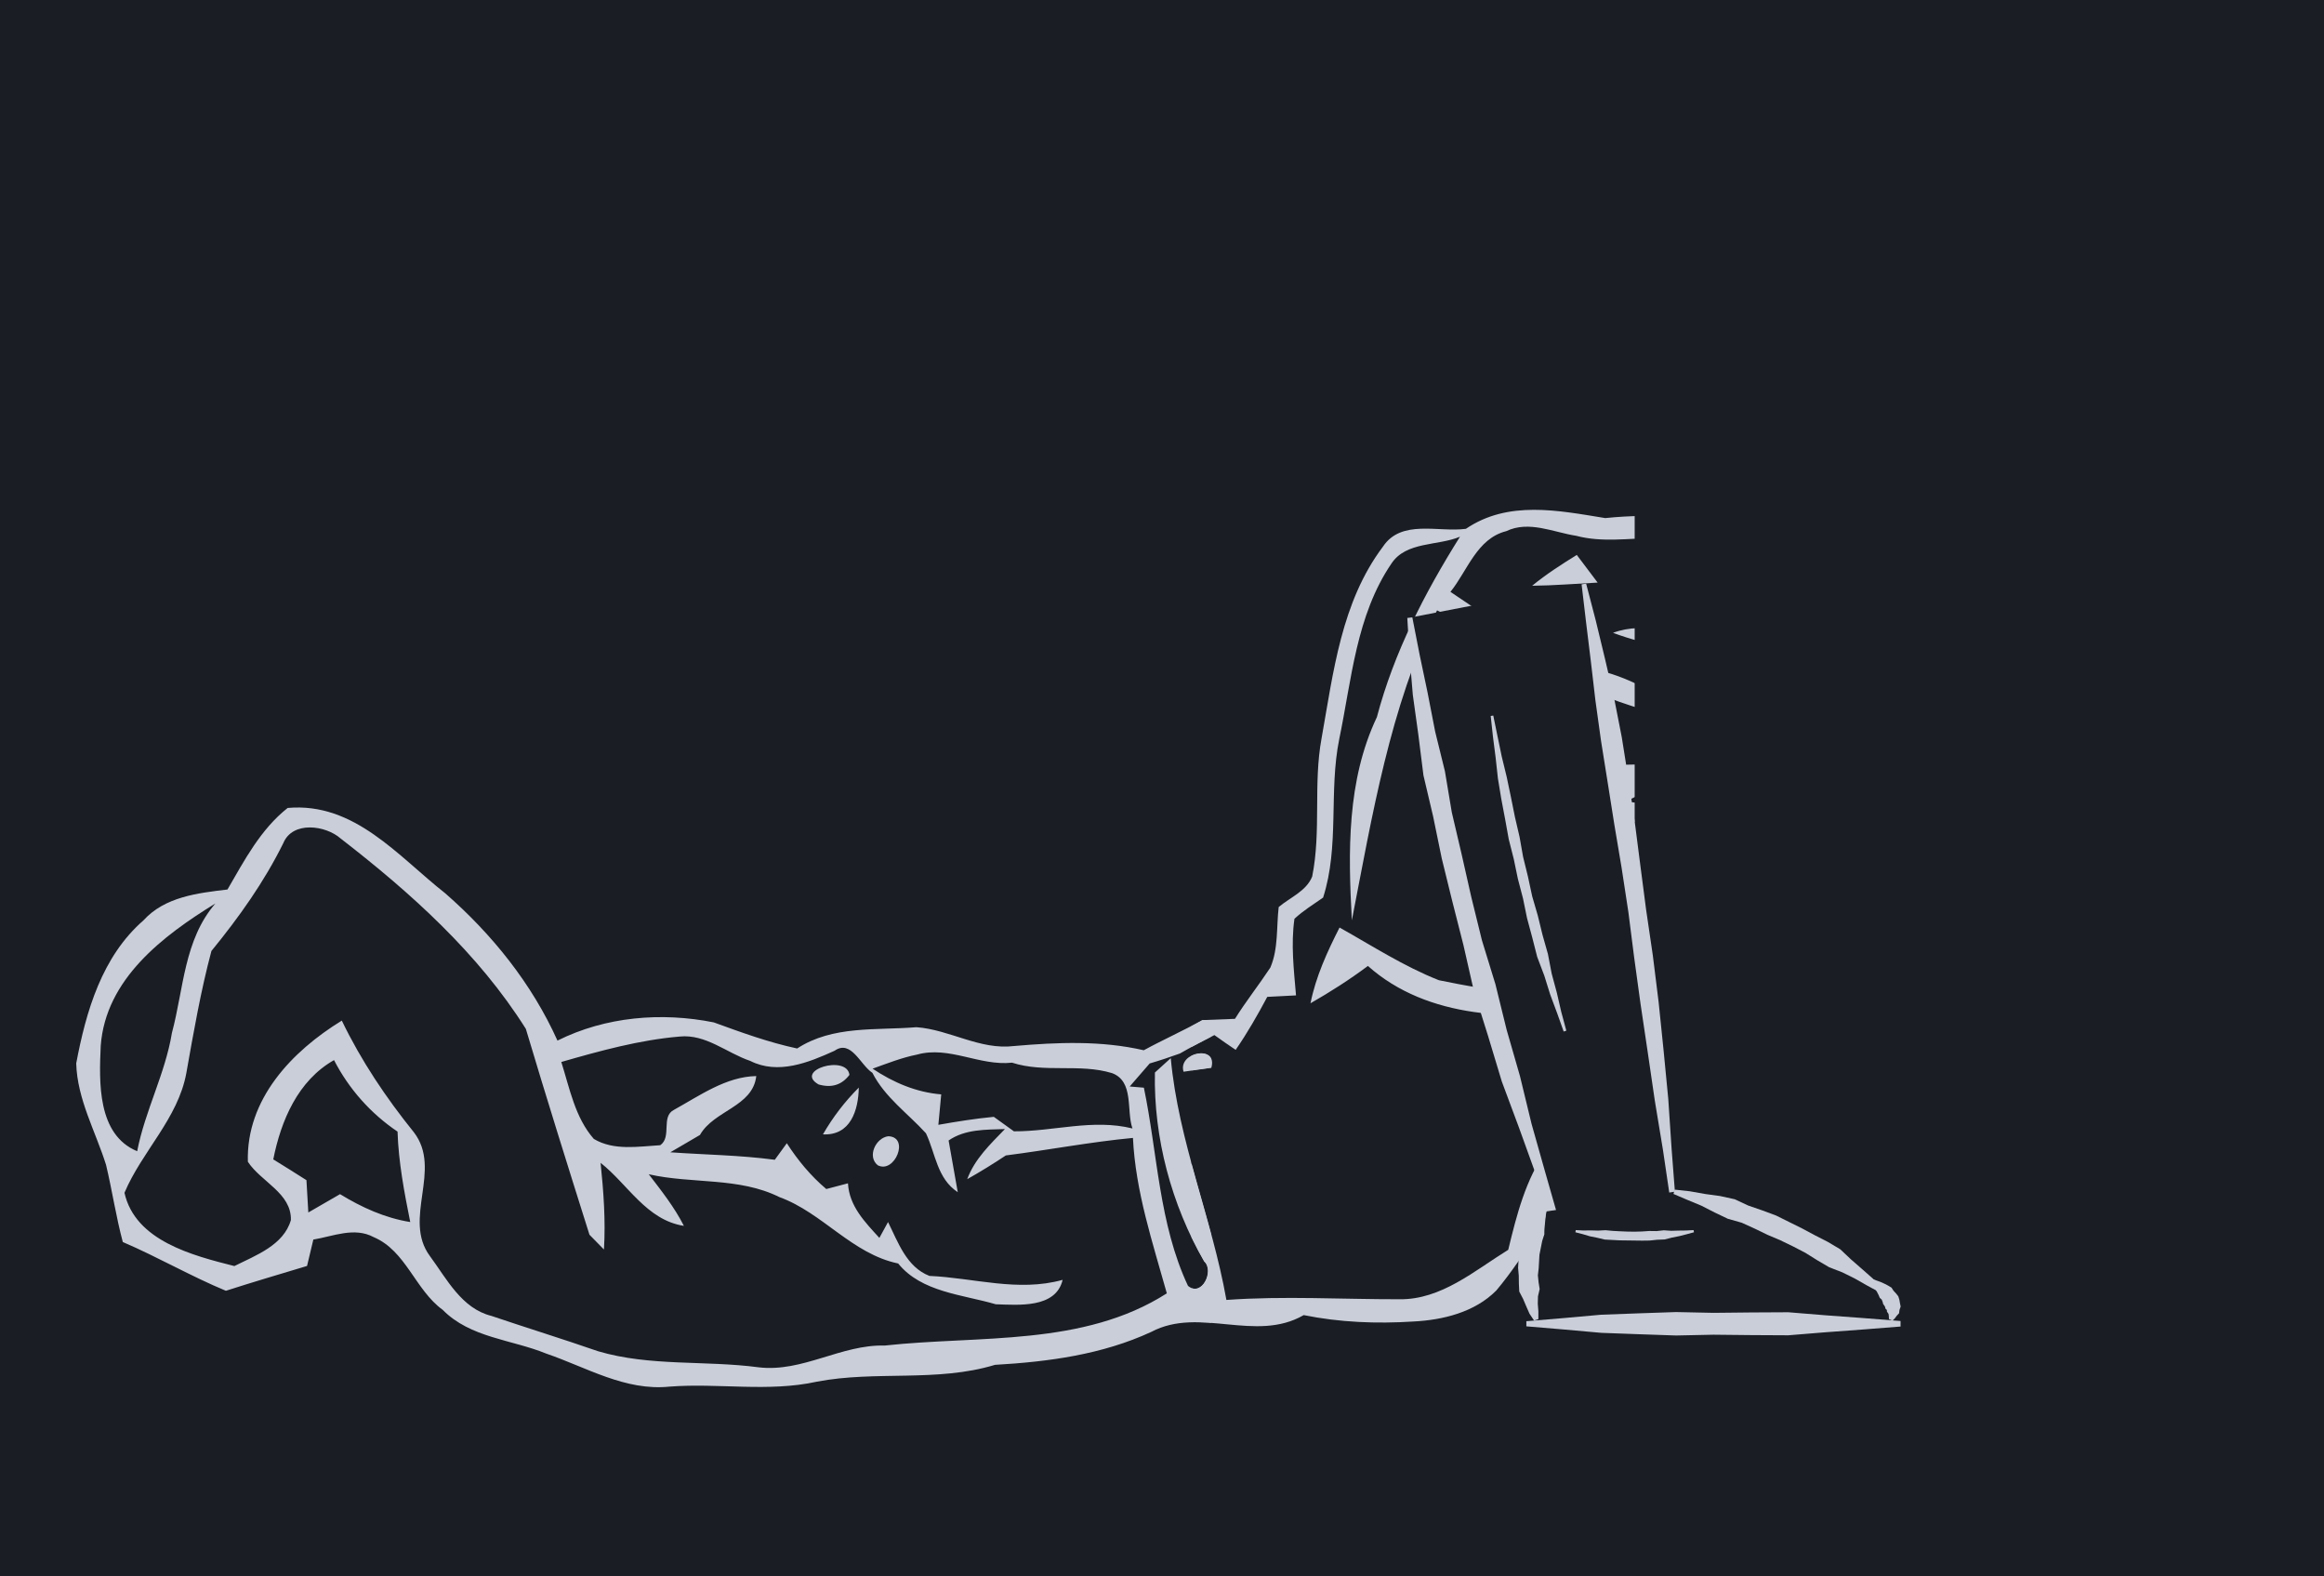
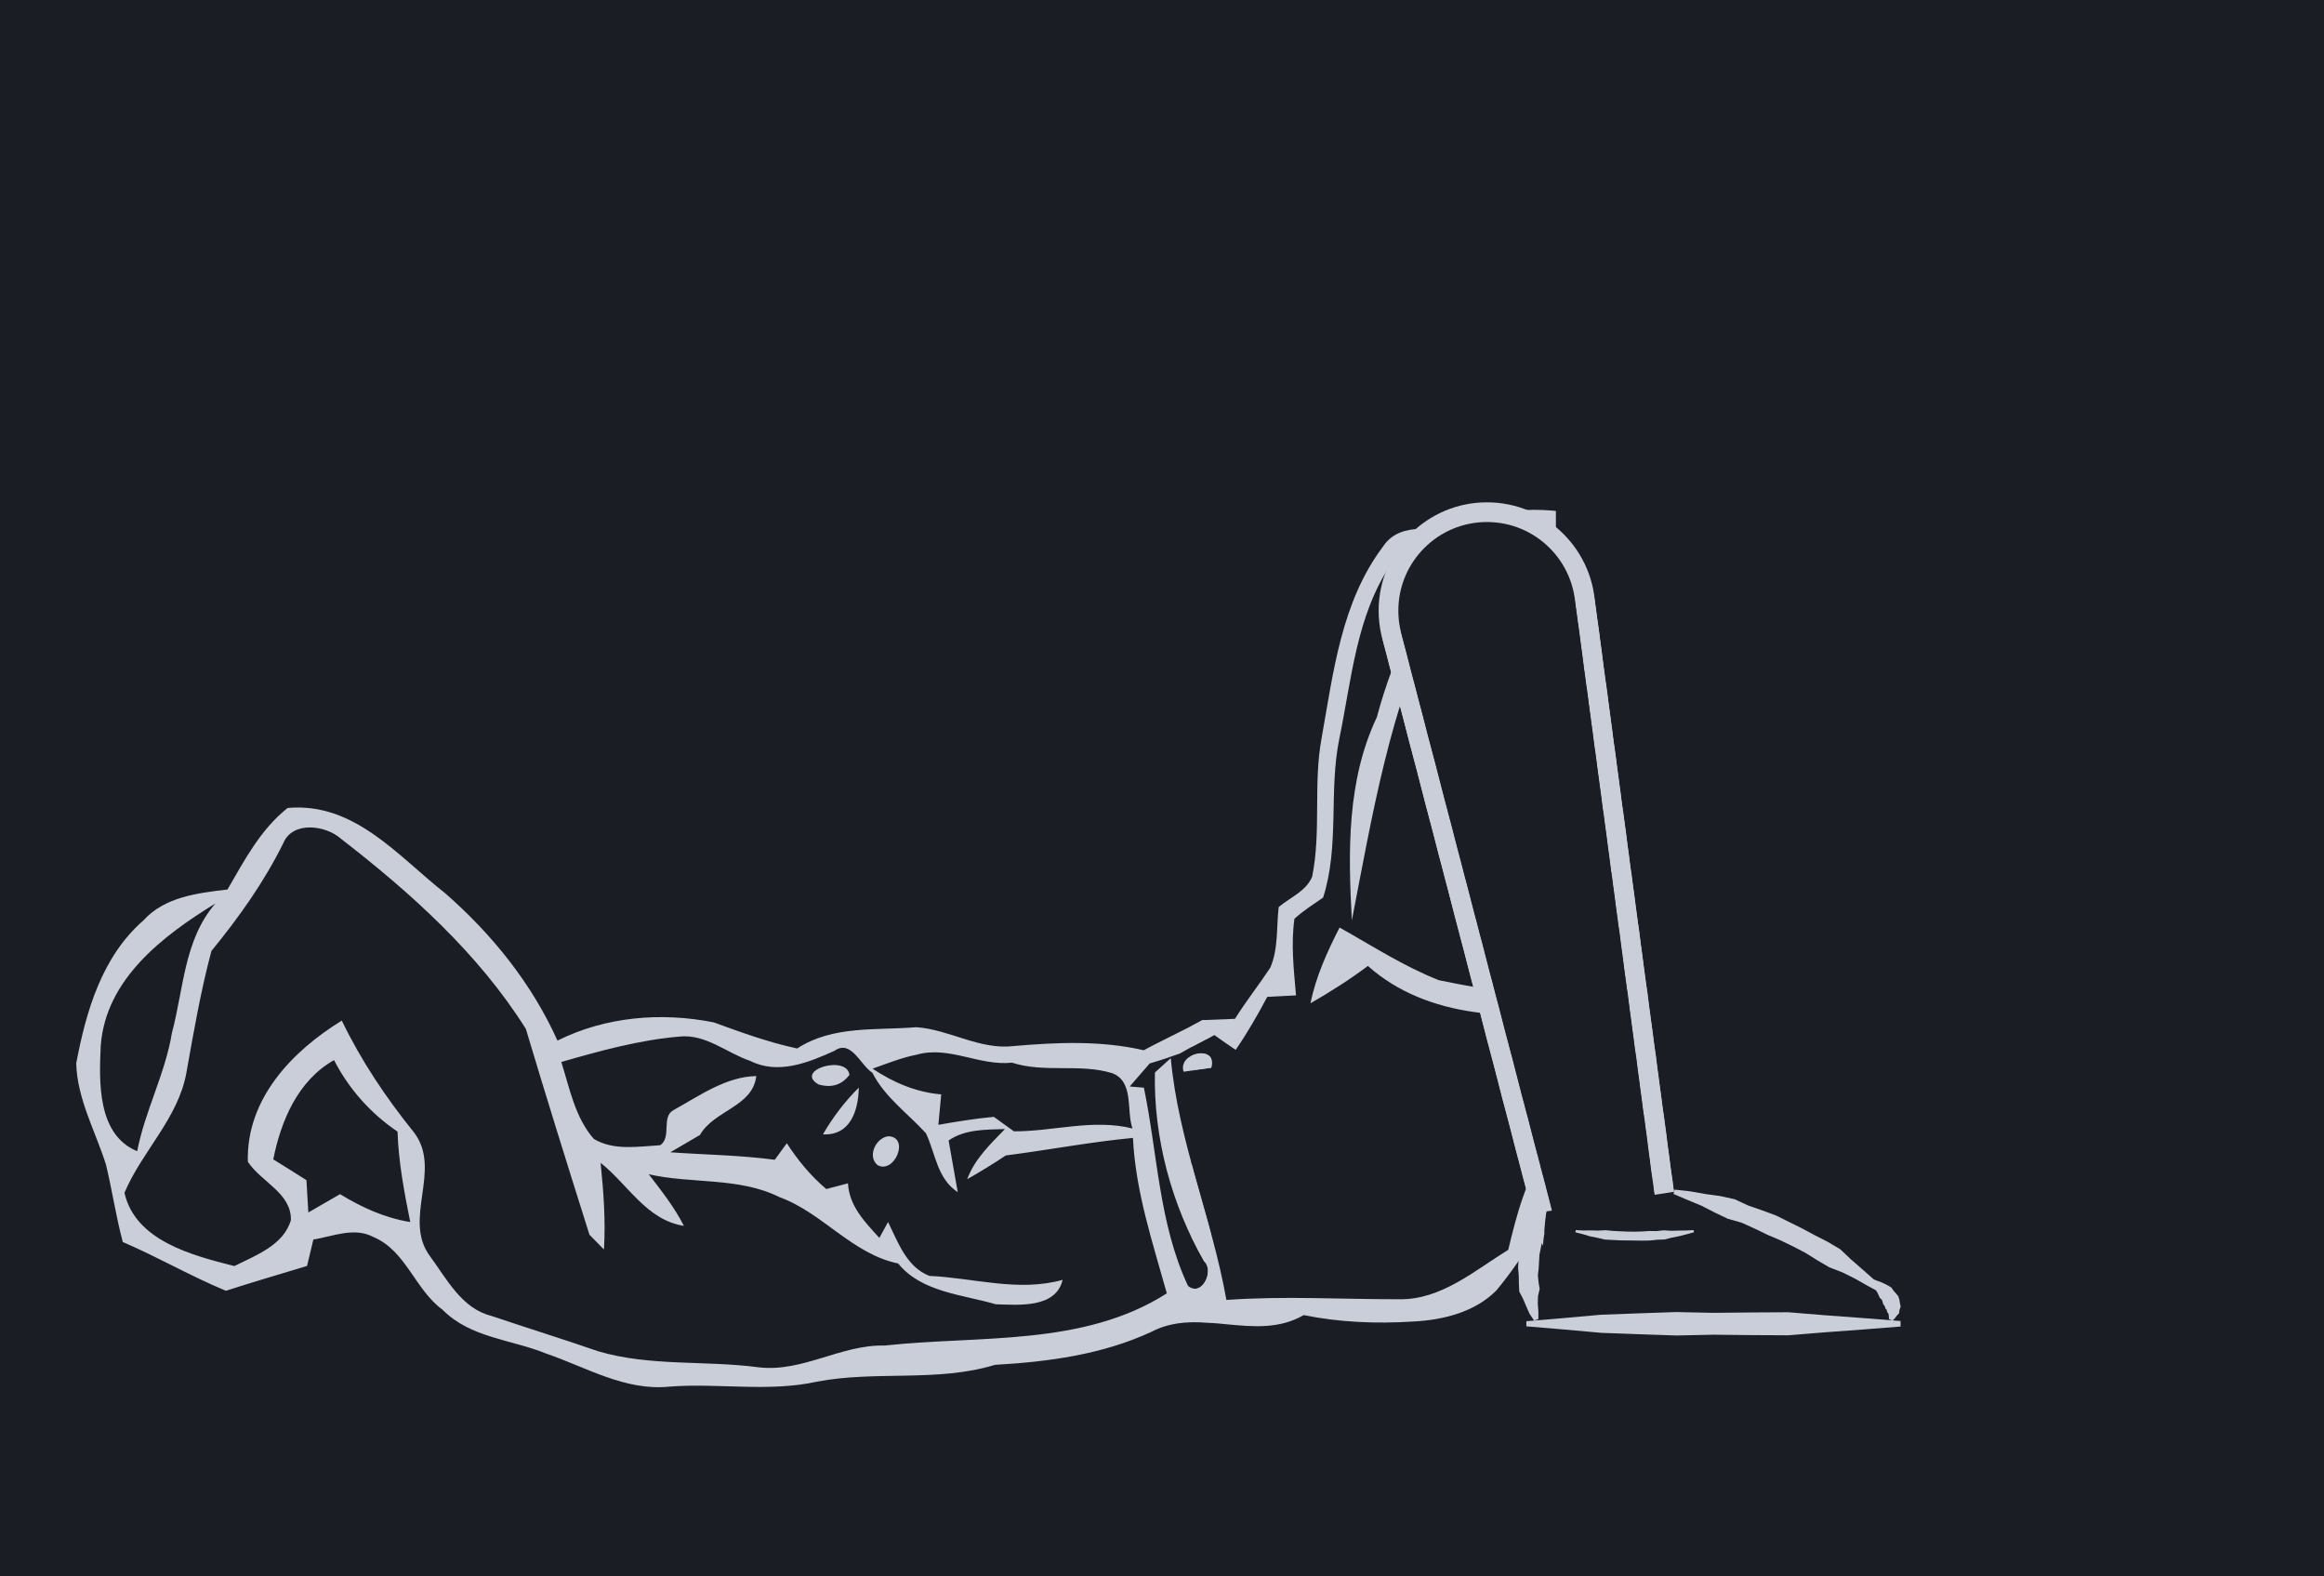
<svg xmlns="http://www.w3.org/2000/svg" width="236pt" height="160pt" viewBox="0 0 236 160">
  <defs>
    <g id="e0291relaxation">
      <g fill="#1a1d24">
        <path d="M0 0h236v125H0V0m217.41 13.45c-3.1 1.28-6.35 2.19-9.33 3.78-4.64 2.45-10.01 1.97-15.08 2.05-10.04.18-19.94-2.72-29.99-1.68-4.75-.77-9.85-1.83-14.15 1.09-2.8.38-6.56-1.01-8.43 1.82-4.23 5.62-5.03 12.76-6.23 19.47-.85 4.63-.02 9.4-.95 14.02-.61 1.49-2.24 2.11-3.4 3.09-.24 2.04-.02 4.23-.85 6.15-1.16 1.76-2.47 3.41-3.59 5.2-1.11.04-2.22.08-3.32.13-1.95 1.09-3.98 1.99-5.94 3.06-4.34-1-8.78-.81-13.17-.43-3.48.43-6.54-1.67-9.92-1.91-4.1.34-8.48-.2-12.11 2.16-2.91-.62-5.69-1.64-8.47-2.65-5.31-1.06-10.98-.59-15.87 1.85-2.6-5.78-6.63-10.79-11.39-14.95-4.79-3.76-9.22-9.28-16.01-8.67-2.76 2.19-4.38 5.3-6.11 8.28-3.03.36-6.36.74-8.53 3.13-4.22 3.68-5.83 9.22-6.83 14.52.1 3.64 1.96 6.9 3.03 10.31.62 2.6 1.01 5.25 1.7 7.83 3.55 1.52 6.9 3.47 10.47 4.95 2.73-.88 5.49-1.69 8.24-2.52l.64-2.68c2.01-.33 4.16-1.3 6.12-.25 3.3 1.4 4.21 5.35 7.02 7.39 2.8 2.84 6.98 3 10.49 4.43 4.1 1.4 8.05 3.83 12.55 3.36 4.98-.38 10.03.58 14.95-.5 5.98-1.15 12.21.08 18.09-1.71 5.42-.31 10.9-1.04 15.88-3.35 4.9-2.59 10.58 1.13 15.47-1.7 3.66.74 7.4.89 11.13.65 3.01-.15 6.24-.94 8.43-3.15 1.56-1.85 2.86-3.89 4.25-5.87 3.54 2.16 7.83.69 11.72.96-.03 3.67.59 7.3 2.96 10.24 8.71-.45 17.42-.08 26.13-.16 9.36.61 18.76-1.62 28.08-.02.52-3.84 1.11-7.7.93-11.59-1.24-.91-2.46-1.86-3.67-2.81-6.26 1.55-12.81.65-19.12 1.44.05.21.16.63.21.85 6.43 1.48 13.1-.53 19.51.87 3.65 1.52 1.02 5.32.68 8.04-13.87 1.05-27.75 1.72-41.66 1.45-3.99-.11-9.19 1.66-11.77-2.44.28-2.34.8-4.65 1.17-6.98 6.93-.43 13.87-.38 20.8.02.42-6.35-.33-12.71.07-19.06.52-8.11.73-16.22 1.16-24.33-4.33-.64-8.72-.35-13.08-.38.42 1.86 1.09 3.7 1.1 5.63-.38 8.69-.55 17.39-.72 26.08-.18 1.5.77 2.6 1.8 3.54-.04-1.51-.12-3.01-.23-4.52 1.1-9.24.61-18.59 1.14-27.87 2.51.05 5.02.03 7.53-.08-.96 12.59-1.25 25.21-1.07 37.84-6.94.64-13.89 1.11-20.86 1.38l-1.68 1.32c-2.76.14-5.52.38-8.24.87.92-2.52-1.3-6 1.07-7.78 4.72-.49 9.47-.6 14.21-.49.34-4.76-.17-9.52.02-14.28.11-5.56 1.22-11.13.34-16.68.52-1.59 1.04-3.17 1.61-4.74-3.74.12-7.5.44-11.23-.1.71-.35 2.14-1.06 2.86-1.41 10.62-1.48 21.37-1.31 32.07-1.25 5.43.08 10.89-.38 16.28.45-4.74 1.83-9.97.88-14.73 2.36-1.12 2.73-.55 5.75-.81 8.61.04 9.62-.53 19.22-.82 28.83.07 1.63 0 3.5 1.49 4.59l.45-.74c.17-1.35.14-2.7-.09-4.04.84-11.73 1.44-23.54 1.25-35.31 6.83-1.63 14.41-.7 20.59-4.46.34-3.41 1.82-6.98.57-10.35-.51-1.83-2.71-1.78-4.16-2.2 4.16-4.94 11.68-8.19 11.99-15.44.7-3.46-.17-7.38-3.02-9.64-4.68.86-7.35 5.37-11.62 7.08z" />
        <path d="M219.81 15.09c2.98-1.9 5.48-4.45 8.41-6.42 3.6 3.51 1.82 9-.8 12.52-3.41 3.36-7.21 6.37-9.81 10.47-9.86-.94-19.82-1.41-29.67-.13-6.86-.28-13.75.93-20.01 3.81-3.08-1.73-6.52-2.99-10.12-2.59 2.6 2.19 5.84 3.29 9.03 4.29 4.29-.79 8.48-2.03 12.72-3.06 5.82-.46 11.69-.22 17.52-.85 8.51.61 17.27-1.15 25.56 1.52-.32 2.72-.77 5.43-.86 8.18-2.6-1.73-5.89-.82-8.82-1.02-12.66.3-25.37-.65-37.99.66-4.3.18-8.6.02-12.89.31-.39-2.51-.24-5.24-1.78-7.41-.32 2.21-.68 4.46-.46 6.7.69 3.41 2.75 6.4 3.15 9.88.81 4.28-.84 8.52-.45 12.83-5.35 1.81-11.05.84-16.42-.26-3.55-1.4-6.77-3.49-10.09-5.35-1.25 2.46-2.41 4.98-2.95 7.69 2.01-1.15 3.97-2.4 5.83-3.79 6.04 5.39 15.06 5.63 22.66 4.33-1.84 4.67-2.39 9.78-4.51 14.32-2.14 3.03-3.04 6.62-3.9 10.17-3.42 2.11-6.8 5.08-11.05 5.02-5.86.01-11.72-.35-17.57.07-1.47-8.29-4.88-16.11-5.65-24.55l-1.61 1.46c-.14 6.63 1.68 13.41 5 19.18 1.05.94-.24 3.66-1.64 2.48-2.96-6.3-3.08-13.4-4.48-20.12l-1.44-.12c.68-.77 1.35-1.55 2.03-2.34 1.03-.3 2.05-.64 3.07-1.01 1.14-.67 2.33-1.24 3.5-1.87.71.51 1.43 1.01 2.16 1.5 1.19-1.72 2.23-3.54 3.21-5.38.73-.04 2.19-.11 2.92-.15-.22-2.58-.53-5.2-.16-7.78.89-.82 1.92-1.46 2.91-2.15 1.68-5.23.56-10.78 1.64-16.1 1.26-6.05 1.72-12.54 5.29-17.8 1.49-2.28 4.73-1.79 6.97-2.74-3.6 5.74-6.7 11.74-8.44 18.32-3.06 6.46-2.92 13.67-2.54 20.63 2.08-10.69 3.85-21.57 8.65-31.47 1.61.84 3.44.74 5.21.76-1.26-.92-2.56-1.77-3.85-2.64 1.73-2.14 2.68-5.41 5.66-6.16 2.32-1.11 4.78.11 7.12.47 2.63.7 5.33.24 8 .23 9.7.34 19.35 1.4 29 2.33 4.2.7 8.04-1.73 11.79-3.2 3.51-1.64 7.49-1.95 10.95-3.67m-64.22 9.38c2.22-.02 4.44-.21 6.65-.32-.7-.94-1.41-1.88-2.12-2.81-1.56.97-3.11 1.96-4.53 3.13m8.21 4.78c7 2.6 14.85 2.48 21.93.23-3.91-.46-7.84-.17-11.75-.06-3.41.14-6.85-1.42-10.18-.17m-18.33 15.01c2.22-3.25 3.66-7.38 3.08-11.32-2.62 3.03-2.98 7.46-3.08 11.32m12.17 2.73c.86 1.27 1.54 2.64 2.22 4.01-.8-3.96-1.66-7.94-1.69-12-.05-1.87.04-3.88-1.36-5.37-1.01 4.43-.63 9.08.83 13.36m21.43-5.97c1.82.12 1.85-2.92.04-2.87-1.84-.11-1.87 2.89-.04 2.87m-22.74 23.29c2.99-1.76 3.29-5.61 3.5-8.72-2.24 2.36-2.99 5.61-3.5 8.72m-36.14 9.5l2.82-.4c.69-2.39-3.44-1.59-2.82.4z" />
        <path d="M164.59 48.46c2.98-.06 5.95-.1 8.92-.09-1.38 10.39-.5 20.87-1.12 31.31-3.84.08-7.67.45-11.49.82-.09-4.82 1.11-9.41 3.33-13.67-.25-.65-.74-1.93-.99-2.57 1.97-5.04 1.93-10.51 1.35-15.8zM28.77 50.6c.94-2.27 4.29-1.82 5.82-.47 7.12 5.51 13.98 11.66 18.81 19.33 2.08 6.97 4.27 13.96 6.46 20.9l1.47 1.5c.18-2.94-.04-5.88-.34-8.8 2.79 2.2 4.66 5.81 8.46 6.4-.96-1.89-2.28-3.56-3.57-5.24 4.38 1 9.16.27 13.27 2.32 4.4 1.6 7.36 5.76 12.06 6.74 2.36 2.92 6.53 3.15 9.91 4.14 2.3.07 6.1.43 6.79-2.48-4.53 1.26-9-.2-13.53-.4-2.33-.91-3.18-3.42-4.2-5.47-.22.4-.66 1.2-.88 1.61-1.47-1.61-3.06-3.22-3.19-5.54-.55.14-1.65.43-2.2.58-1.58-1.33-2.89-2.92-4.01-4.65-.31.42-.92 1.26-1.22 1.68-3.52-.47-7.07-.51-10.61-.76 1-.6 2.02-1.16 3.01-1.76 1.42-2.51 5.36-2.85 5.72-5.98-3.08.06-5.75 1.99-8.36 3.43-1.35.68-.19 2.75-1.39 3.59-2.23.13-4.72.58-6.75-.64-1.91-2.18-2.45-5.13-3.3-7.81 3.93-1.13 7.91-2.23 12-2.58 2.66-.28 4.79 1.66 7.18 2.47 2.83 1.43 5.93.17 8.57-1.03 1.69-1.18 2.62 1.46 3.84 2.24 1.27 2.49 3.6 4.12 5.44 6.14.98 2.07 1.12 4.59 3.23 5.98-.23-1.31-.69-3.94-.93-5.25 1.69-1.16 3.75-1.09 5.72-1.16-1.48 1.53-3.07 3.03-3.83 5.09 1.33-.75 2.64-1.56 3.92-2.41 4.31-.55 8.58-1.37 12.91-1.78.26 5.44 1.99 10.59 3.44 15.78-8.48 5.42-19.04 4.25-28.64 5.3-4.43-.12-8.35 2.74-12.81 2.21-5.41-.72-11.01-.07-16.3-1.63-3.6-1.25-7.24-2.37-10.84-3.59-3.02-.75-4.53-3.75-6.24-6.07-2.81-3.78 1.29-8.77-1.63-12.57-2.84-3.52-5.35-7.26-7.32-11.34-5.07 3.11-9.72 7.98-9.54 14.33 1.33 2.04 4.44 3.18 4.37 5.92-.73 2.55-3.58 3.59-5.74 4.67-4.24-1.07-10.07-2.56-11.16-7.44 1.78-4.21 5.43-7.53 6.28-12.14.74-4.16 1.46-8.33 2.55-12.41 2.79-3.41 5.35-7 7.3-10.95m54.35 24.5c1.32.38 2.36.06 3.14-.97-.25-2.08-5.67-.49-3.14.97m.45 5.07c2.81.14 3.6-2.46 3.64-4.75a22.707 22.707 0 00-3.64 4.75m6.64.19c-1.27.15-2.19 2.06-1.07 2.95 1.72.88 3.27-2.87 1.07-2.95zM10.23 71.17c.5-6.77 6.32-11.17 11.64-14.44-3.19 3.7-3.21 8.65-4.41 13.13-.68 4.15-2.73 7.9-3.53 12.02-4.06-1.68-3.87-7.02-3.7-10.71z" />
        <path d="M93.13 72.07c3.25-.91 6.35 1.18 9.64.82 3.3 1.07 6.87.06 10.15 1.06 2.27.84 1.44 3.8 2.08 5.62-4.03-1-8.01.31-12.04.29-.51-.37-1.53-1.1-2.04-1.47-1.89.18-3.76.48-5.63.81.07-.77.22-2.32.29-3.09-2.55-.21-4.87-1.21-6.97-2.61 1.48-.53 2.96-1.12 4.52-1.43zM27.75 82.71c.79-3.95 2.5-8 6.17-10.08 1.51 2.93 3.72 5.42 6.45 7.26.1 3.1.68 6.15 1.29 9.18-2.57-.41-4.92-1.48-7.13-2.83-1.07.62-2.15 1.24-3.22 1.86-.05-.82-.14-2.46-.19-3.28-1.12-.71-2.24-1.42-3.37-2.11z" />
      </g>
      <g fill="#c9ced8">
        <path d="M217.41 13.45c4.27-1.71 6.94-6.22 11.62-7.08 2.85 2.26 3.72 6.18 3.02 9.64-.31 7.25-7.83 10.5-11.99 15.44 1.45.42 3.65.37 4.16 2.2 1.25 3.37-.23 6.94-.57 10.35-6.18 3.76-13.76 2.83-20.59 4.46.19 11.77-.41 23.58-1.25 35.31.23 1.34.26 2.69.09 4.04l-.45.74c-1.49-1.09-1.42-2.96-1.49-4.59.29-9.61.86-19.21.82-28.83.26-2.86-.31-5.88.81-8.61 4.76-1.48 9.99-.53 14.73-2.36-5.39-.83-10.85-.37-16.28-.45-10.7-.06-21.45-.23-32.07 1.25-.72.35-2.15 1.06-2.86 1.41 3.73.54 7.49.22 11.23.1-.57 1.57-1.09 3.15-1.61 4.74.88 5.55-.23 11.12-.34 16.68-.19 4.76.32 9.52-.02 14.28-4.74-.11-9.49 0-14.21.49-2.37 1.78-.15 5.26-1.07 7.78 2.72-.49 5.48-.73 8.24-.87l1.68-1.32c6.97-.27 13.92-.74 20.86-1.38-.18-12.63.11-25.25 1.07-37.84-2.51.11-5.02.13-7.53.08-.53 9.28-.04 18.63-1.14 27.87.11 1.51.19 3.01.23 4.52-1.03-.94-1.98-2.04-1.8-3.54.17-8.69.34-17.39.72-26.08-.01-1.93-.68-3.77-1.1-5.63 4.36.03 8.75-.26 13.08.38-.43 8.11-.64 16.22-1.16 24.33-.4 6.35.35 12.71-.07 19.06-6.93-.4-13.87-.45-20.8-.02-.37 2.33-.89 4.64-1.17 6.98 2.58 4.1 7.78 2.33 11.77 2.44 13.91.27 27.79-.4 41.66-1.45.34-2.72 2.97-6.52-.68-8.04-6.41-1.4-13.08.61-19.51-.87-.05-.22-.16-.64-.21-.85 6.31-.79 12.86.11 19.12-1.44 1.21.95 2.43 1.9 3.67 2.81.18 3.89-.41 7.75-.93 11.59-9.32-1.6-18.72.63-28.08.02-8.71.08-17.42-.29-26.13.16-2.37-2.94-2.99-6.57-2.96-10.24-3.89-.27-8.18 1.2-11.72-.96-1.39 1.98-2.69 4.02-4.25 5.87-2.19 2.21-5.42 3-8.43 3.15-3.73.24-7.47.09-11.13-.65-4.89 2.83-10.57-.89-15.47 1.7-4.98 2.31-10.46 3.04-15.88 3.35-5.88 1.79-12.11.56-18.09 1.71-4.92 1.08-9.97.12-14.95.5-4.5.47-8.45-1.96-12.55-3.36-3.51-1.43-7.69-1.59-10.49-4.43-2.81-2.04-3.72-5.99-7.02-7.39-1.96-1.05-4.11-.08-6.12.25l-.64 2.68c-2.75.83-5.51 1.64-8.24 2.52-3.57-1.48-6.92-3.43-10.47-4.95-.69-2.58-1.08-5.23-1.7-7.83-1.07-3.41-2.93-6.67-3.03-10.31 1-5.3 2.61-10.84 6.83-14.52 2.17-2.39 5.5-2.77 8.53-3.13 1.73-2.98 3.35-6.09 6.11-8.28 6.79-.61 11.22 4.91 16.01 8.67 4.76 4.16 8.79 9.17 11.39 14.95 4.89-2.44 10.56-2.91 15.87-1.85 2.78 1.01 5.56 2.03 8.47 2.65 3.63-2.36 8.01-1.82 12.11-2.16 3.38.24 6.44 2.34 9.92 1.91 4.39-.38 8.83-.57 13.17.43 1.96-1.07 3.99-1.97 5.94-3.06 1.1-.05 2.21-.09 3.32-.13 1.12-1.79 2.43-3.44 3.59-5.2.83-1.92.61-4.11.85-6.15 1.16-.98 2.79-1.6 3.4-3.09.93-4.62.1-9.39.95-14.02 1.2-6.71 2-13.85 6.23-19.47 1.87-2.83 5.63-1.44 8.43-1.82 4.3-2.92 9.4-1.86 14.15-1.09 10.05-1.04 19.95 1.86 29.99 1.68 5.07-.08 10.44.4 15.08-2.05 2.98-1.59 6.23-2.5 9.33-3.78m2.4 1.64c-3.46 1.72-7.44 2.03-10.95 3.67-3.75 1.47-7.59 3.9-11.79 3.2-9.65-.93-19.3-1.99-29-2.33-2.67.01-5.37.47-8-.23-2.34-.36-4.8-1.58-7.12-.47-2.98.75-3.93 4.02-5.66 6.16 1.29.87 2.59 1.72 3.85 2.64-1.77-.02-3.6.08-5.21-.76-4.8 9.9-6.57 20.78-8.65 31.47-.38-6.96-.52-14.17 2.54-20.63 1.74-6.58 4.84-12.58 8.44-18.32-2.24.95-5.48.46-6.97 2.74-3.57 5.26-4.03 11.75-5.29 17.8-1.08 5.32.04 10.87-1.64 16.1-.99.69-2.02 1.33-2.91 2.15-.37 2.58-.06 5.2.16 7.78-.73.04-2.19.11-2.92.15-.98 1.84-2.02 3.66-3.21 5.38-.73-.49-1.45-.99-2.16-1.5-1.17.63-2.36 1.2-3.5 1.87-1.02.37-2.04.71-3.07 1.01-.68.79-1.35 1.57-2.03 2.34l1.44.12c1.4 6.72 1.52 13.82 4.48 20.12 1.4 1.18 2.69-1.54 1.64-2.48-3.32-5.77-5.14-12.55-5-19.18l1.61-1.46c.77 8.44 4.18 16.26 5.65 24.55 5.85-.42 11.71-.06 17.57-.07 4.25.06 7.63-2.91 11.05-5.02.86-3.55 1.76-7.14 3.9-10.17 2.12-4.54 2.67-9.65 4.51-14.32-7.6 1.3-16.62 1.06-22.66-4.33-1.86 1.39-3.82 2.64-5.83 3.79.54-2.71 1.7-5.23 2.95-7.69 3.32 1.86 6.54 3.95 10.09 5.35 5.37 1.1 11.07 2.07 16.42.26-.39-4.31 1.26-8.55.45-12.83-.4-3.48-2.46-6.47-3.15-9.88-.22-2.24.14-4.49.46-6.7 1.54 2.17 1.39 4.9 1.78 7.41 4.29-.29 8.59-.13 12.89-.31 12.62-1.31 25.33-.36 37.99-.66 2.93.2 6.22-.71 8.82 1.02.09-2.75.54-5.46.86-8.18-8.29-2.67-17.05-.91-25.56-1.52-5.83.63-11.7.39-17.52.85-4.24 1.03-8.43 2.27-12.72 3.06-3.19-1-6.43-2.1-9.03-4.29 3.6-.4 7.04.86 10.12 2.59 6.26-2.88 13.15-4.09 20.01-3.81 9.85-1.28 19.81-.81 29.67.13 2.6-4.1 6.4-7.11 9.81-10.47 2.62-3.52 4.4-9.01.8-12.52-2.93 1.97-5.43 4.52-8.41 6.42m-55.22 33.37c.58 5.29.62 10.76-1.35 15.8.25.64.74 1.92.99 2.57-2.22 4.26-3.42 8.85-3.33 13.67 3.82-.37 7.65-.74 11.49-.82.62-10.44-.26-20.92 1.12-31.31-2.97-.01-5.94.03-8.92.09M28.77 50.6c-1.95 3.95-4.51 7.54-7.3 10.95-1.09 4.08-1.81 8.25-2.55 12.41-.85 4.61-4.5 7.93-6.28 12.14 1.09 4.88 6.92 6.37 11.16 7.44 2.16-1.08 5.01-2.12 5.74-4.67.07-2.74-3.04-3.88-4.37-5.92-.18-6.35 4.47-11.22 9.54-14.33 1.97 4.08 4.48 7.82 7.32 11.34 2.92 3.8-1.18 8.79 1.63 12.57 1.71 2.32 3.22 5.32 6.24 6.07 3.6 1.22 7.24 2.34 10.84 3.59 5.29 1.56 10.89.91 16.3 1.63 4.46.53 8.38-2.33 12.81-2.21 9.6-1.05 20.16.12 28.64-5.3-1.45-5.19-3.18-10.34-3.44-15.78-4.33.41-8.6 1.23-12.91 1.78-1.28.85-2.59 1.66-3.92 2.41.76-2.06 2.35-3.56 3.83-5.09-1.97.07-4.03 0-5.72 1.16.24 1.31.7 3.94.93 5.25-2.11-1.39-2.25-3.91-3.23-5.98-1.84-2.02-4.17-3.65-5.44-6.14-1.22-.78-2.15-3.42-3.84-2.24-2.64 1.2-5.74 2.46-8.57 1.03-2.39-.81-4.52-2.75-7.18-2.47-4.09.35-8.07 1.45-12 2.58.85 2.68 1.39 5.63 3.3 7.81 2.03 1.22 4.52.77 6.75.64 1.2-.84.04-2.91 1.39-3.59 2.61-1.44 5.28-3.37 8.36-3.43-.36 3.13-4.3 3.47-5.72 5.98-.99.6-2.01 1.16-3.01 1.76 3.54.25 7.09.29 10.61.76.3-.42.91-1.26 1.22-1.68 1.12 1.73 2.43 3.32 4.01 4.65.55-.15 1.65-.44 2.2-.58.13 2.32 1.72 3.93 3.19 5.54.22-.41.66-1.21.88-1.61 1.02 2.05 1.87 4.56 4.2 5.47 4.53.2 9 1.66 13.53.4-.69 2.91-4.49 2.55-6.79 2.48-3.38-.99-7.55-1.22-9.91-4.14-4.7-.98-7.66-5.14-12.06-6.74-4.11-2.05-8.89-1.32-13.27-2.32 1.29 1.68 2.61 3.35 3.57 5.24-3.8-.59-5.67-4.2-8.46-6.4.3 2.92.52 5.86.34 8.8l-1.47-1.5c-2.19-6.94-4.38-13.93-6.46-20.9-4.83-7.67-11.69-13.82-18.81-19.33-1.53-1.35-4.88-1.8-5.82.47M10.23 71.17c-.17 3.69-.36 9.03 3.7 10.71.8-4.12 2.85-7.87 3.53-12.02 1.2-4.48 1.22-9.43 4.41-13.13C16.55 60 10.73 64.4 10.23 71.17m82.9.9c-1.56.31-3.04.9-4.52 1.43 2.1 1.4 4.42 2.4 6.97 2.61-.07.77-.22 2.32-.29 3.09 1.87-.33 3.74-.63 5.63-.81.51.37 1.53 1.1 2.04 1.47 4.03.02 8.01-1.29 12.04-.29-.64-1.82.19-4.78-2.08-5.62-3.28-1-6.85.01-10.15-1.06-3.29.36-6.39-1.73-9.64-.82M27.75 82.71c1.13.69 2.25 1.4 3.37 2.11.05.82.14 2.46.19 3.28 1.07-.62 2.15-1.24 3.22-1.86 2.21 1.35 4.56 2.42 7.13 2.83-.61-3.03-1.19-6.08-1.29-9.18a19.522 19.522 0 01-6.45-7.26c-3.67 2.08-5.38 6.13-6.17 10.08z" />
        <path d="M155.59 24.47c1.42-1.17 2.97-2.16 4.53-3.13.71.93 1.42 1.87 2.12 2.81-2.21.11-4.43.3-6.65.32zM163.8 29.25c3.33-1.25 6.77.31 10.18.17 3.91-.11 7.84-.4 11.75.06-7.08 2.25-14.93 2.37-21.93-.23zM145.47 44.26c.1-3.86.46-8.29 3.08-11.32.58 3.94-.86 8.07-3.08 11.32zM157.64 46.99c-1.46-4.28-1.84-8.93-.83-13.36 1.4 1.49 1.31 3.5 1.36 5.37.03 4.06.89 8.04 1.69 12-.68-1.37-1.36-2.74-2.22-4.01zM179.07 41.02c-1.83.02-1.8-2.98.04-2.87 1.81-.05 1.78 2.99-.04 2.87zM156.33 64.31c.51-3.11 1.26-6.36 3.5-8.72-.21 3.11-.51 6.96-3.5 8.72zM120.19 73.81c-.62-1.99 3.51-2.79 2.82-.4l-2.82.4zM83.12 75.1c-2.53-1.46 2.89-3.05 3.14-.97-.78 1.03-1.82 1.35-3.14.97zM83.57 80.17c1-1.74 2.22-3.33 3.64-4.75-.04 2.29-.83 4.89-3.64 4.75zM90.21 80.36c2.2.08.65 3.83-1.07 2.95-1.12-.89-.2-2.8 1.07-2.95z" />
      </g>
    </g>
    <clipPath id="c0">
      <polygon points="0,0 123,0 123,125 0,125" />
    </clipPath>
    <clipPath id="c1">
      <polygon points="121,0 236,0 236,125 121,125" />
    </clipPath>
  </defs>
  <rect width="236" height="160" fill="#1a1d24" />
  <g transform="translate(0,35)">
    <g clip-path="url(#c0)">
      <use href="#e0291relaxation" />
    </g>
    <g clip-path="url(#c1)">
      <use href="#e0291relaxation" />
    </g>
-     <polygon points="166,0 236,0 236,125 166,125" fill="#1a1d24" />
-     <path fill="#1a1d24" d="M143.16 27.71L143.65 31.53L144.22 35.43L144.89 39.43L145.64 43.51L146.48 47.68L147.42 51.93L148.44 56.28L149.55 60.71L150.75 65.23L152.04 69.84L153.43 74.53L154.90 79.31L156.46 84.18L158.11 89.14L169.89 86.86L169.31 81.69L168.72 76.64L168.12 71.69L167.51 66.84L166.89 62.10L166.26 57.48L165.62 52.95L164.97 48.54L164.31 44.23L163.63 40.03L162.95 35.93L162.26 31.94L161.55 28.06L160.84 24.29Z" />
-     <path fill="#c9ced8" d="M142.91 27.74L143.14 31.60L143.47 35.55L144.03 39.58L144.55 43.72L145.53 47.88L146.41 52.16L147.48 56.51L148.61 60.95L149.65 65.53L151.09 70.11L152.51 74.81L154.26 79.51L156.00 84.33L157.86 89.22L158.36 89.06L156.92 84.03L155.53 79.11L154.35 74.25L153.00 69.56L151.86 64.93L150.49 60.47L149.40 56.04L148.42 51.70L147.43 47.48L146.73 43.30L145.74 39.28L144.97 35.32L144.16 31.46L143.42 27.68Z" />
-     <path fill="#c9ced8" d="M160.61 24.33L161.06 28.15L161.54 32.07L162.01 36.09L162.58 40.20L163.25 44.39L163.93 48.69L164.67 53.09L165.36 57.60L165.95 62.23L166.60 66.96L167.32 71.79L168.04 76.72L168.87 81.74L169.63 86.89L170.15 86.83L169.75 81.64L169.41 76.56L168.93 71.59L168.43 66.72L167.84 61.98L167.16 57.35L166.57 52.82L166.00 48.38L165.36 44.06L164.69 39.85L163.89 35.77L162.97 31.82L162.04 27.97L161.07 24.25Z" />
-     <path fill="#c9ced8" d="M151.38 37.69L151.61 39.81L151.88 41.92L152.11 44.02L152.45 46.09L152.84 48.15L153.21 50.20L153.72 52.21L154.14 54.23L154.66 56.22L155.07 58.22L155.60 60.19L156.10 62.15L156.82 64.05L157.42 65.97L158.12 67.85L158.79 69.73L159.06 69.64L158.54 67.72L158.09 65.77L157.57 63.84L157.19 61.86L156.64 59.91L156.16 57.95L155.59 55.99L155.16 53.99L154.67 52.00L154.31 49.97L153.84 47.95L153.43 45.91L153.00 43.86L152.50 41.81L152.07 39.74L151.64 37.65Z" />
+     <polygon points="158,0 236,0 236,125 158,125" fill="#1a1d24" />
+     <g>
+       <circle cx="151.00" cy="27.00" r="11.00" fill="#c9ced8" />
+       <circle cx="151.15" cy="27.78" r="10.95" fill="#c9ced8" />
+       <circle cx="151.31" cy="28.56" r="10.90" fill="#c9ced8" />
+       <circle cx="151.46" cy="29.35" r="10.85" fill="#c9ced8" />
+       <circle cx="151.62" cy="30.13" r="10.81" fill="#c9ced8" />
+       <circle cx="151.77" cy="30.91" r="10.76" fill="#c9ced8" />
+       <circle cx="151.92" cy="31.69" r="10.71" fill="#c9ced8" />
+       <circle cx="152.08" cy="32.47" r="10.66" fill="#c9ced8" />
+       <circle cx="152.23" cy="33.26" r="10.61" fill="#c9ced8" />
+       <circle cx="152.38" cy="34.04" r="10.56" fill="#c9ced8" />
+       <circle cx="152.54" cy="34.82" r="10.51" fill="#c9ced8" />
+       <circle cx="152.69" cy="35.60" r="10.46" fill="#c9ced8" />
+       <circle cx="152.85" cy="36.38" r="10.42" fill="#c9ced8" />
+       <circle cx="153.00" cy="37.17" r="10.37" fill="#c9ced8" />
+       <circle cx="153.15" cy="37.95" r="10.32" fill="#c9ced8" />
+       <circle cx="153.31" cy="38.73" r="10.27" fill="#c9ced8" />
+       <circle cx="153.46" cy="39.51" r="10.22" fill="#c9ced8" />
+       <circle cx="153.62" cy="40.29" r="10.17" fill="#c9ced8" />
+       <circle cx="153.77" cy="41.08" r="10.12" fill="#c9ced8" />
+       <circle cx="153.92" cy="41.86" r="10.07" fill="#c9ced8" />
+       <circle cx="154.08" cy="42.64" r="10.03" fill="#c9ced8" />
+       <circle cx="154.23" cy="43.42" r="9.98" fill="#c9ced8" />
+       <circle cx="154.38" cy="44.21" r="9.93" fill="#c9ced8" />
+       <circle cx="154.54" cy="44.99" r="9.88" fill="#c9ced8" />
+       <circle cx="154.69" cy="45.77" r="9.83" fill="#c9ced8" />
+       <circle cx="154.85" cy="46.55" r="9.78" fill="#c9ced8" />
+       <circle cx="155.00" cy="47.33" r="9.73" fill="#c9ced8" />
+       <circle cx="155.15" cy="48.12" r="9.68" fill="#c9ced8" />
+       <circle cx="155.31" cy="48.90" r="9.64" fill="#c9ced8" />
+       <circle cx="155.46" cy="49.68" r="9.59" fill="#c9ced8" />
+       <circle cx="155.62" cy="50.46" r="9.54" fill="#c9ced8" />
+       <circle cx="155.77" cy="51.24" r="9.49" fill="#c9ced8" />
+       <circle cx="155.92" cy="52.03" r="9.44" fill="#c9ced8" />
+       <circle cx="156.08" cy="52.81" r="9.39" fill="#c9ced8" />
+       <circle cx="156.23" cy="53.59" r="9.34" fill="#c9ced8" />
+       <circle cx="156.38" cy="54.37" r="9.29" fill="#c9ced8" />
+       <circle cx="156.54" cy="55.15" r="9.25" fill="#c9ced8" />
+       <circle cx="156.69" cy="55.94" r="9.20" fill="#c9ced8" />
+       <circle cx="156.85" cy="56.72" r="9.15" fill="#c9ced8" />
+       <circle cx="157.00" cy="57.50" r="9.10" fill="#c9ced8" />
+       <circle cx="157.15" cy="58.28" r="9.05" fill="#c9ced8" />
+       <circle cx="157.31" cy="59.06" r="9.00" fill="#c9ced8" />
+       <circle cx="157.46" cy="59.85" r="8.95" fill="#c9ced8" />
+       <circle cx="157.62" cy="60.63" r="8.91" fill="#c9ced8" />
+       <circle cx="157.77" cy="61.41" r="8.86" fill="#c9ced8" />
+       <circle cx="157.92" cy="62.19" r="8.81" fill="#c9ced8" />
+       <circle cx="158.08" cy="62.97" r="8.76" fill="#c9ced8" />
+       <circle cx="158.23" cy="63.76" r="8.71" fill="#c9ced8" />
+       <circle cx="158.38" cy="64.54" r="8.66" fill="#c9ced8" />
+       <circle cx="158.54" cy="65.32" r="8.61" fill="#c9ced8" />
+       <circle cx="158.69" cy="66.10" r="8.56" fill="#c9ced8" />
+       <circle cx="158.85" cy="66.88" r="8.52" fill="#c9ced8" />
+       <circle cx="159.00" cy="67.67" r="8.47" fill="#c9ced8" />
+       <circle cx="159.15" cy="68.45" r="8.42" fill="#c9ced8" />
+       <circle cx="159.31" cy="69.23" r="8.37" fill="#c9ced8" />
+       <circle cx="159.46" cy="70.01" r="8.32" fill="#c9ced8" />
+       <circle cx="159.62" cy="70.79" r="8.27" fill="#c9ced8" />
+       <circle cx="159.77" cy="71.58" r="8.22" fill="#c9ced8" />
+       <circle cx="159.92" cy="72.36" r="8.17" fill="#c9ced8" />
+       <circle cx="160.08" cy="73.14" r="8.13" fill="#c9ced8" />
+       <circle cx="160.23" cy="73.92" r="8.08" fill="#c9ced8" />
+       <circle cx="160.38" cy="74.71" r="8.03" fill="#c9ced8" />
+       <circle cx="160.54" cy="75.49" r="7.98" fill="#c9ced8" />
+       <circle cx="160.69" cy="76.27" r="7.93" fill="#c9ced8" />
+       <circle cx="160.85" cy="77.05" r="7.88" fill="#c9ced8" />
+       <circle cx="161.00" cy="77.83" r="7.83" fill="#c9ced8" />
+       <circle cx="161.15" cy="78.62" r="7.78" fill="#c9ced8" />
+       <circle cx="161.31" cy="79.40" r="7.74" fill="#c9ced8" />
+       <circle cx="161.46" cy="80.18" r="7.69" fill="#c9ced8" />
+       <circle cx="161.62" cy="80.96" r="7.64" fill="#c9ced8" />
+       <circle cx="161.77" cy="81.74" r="7.59" fill="#c9ced8" />
+       <circle cx="161.92" cy="82.53" r="7.54" fill="#c9ced8" />
+       <circle cx="162.08" cy="83.31" r="7.49" fill="#c9ced8" />
+       <circle cx="162.23" cy="84.09" r="7.44" fill="#c9ced8" />
+       <circle cx="162.38" cy="84.87" r="7.39" fill="#c9ced8" />
+       <circle cx="162.54" cy="85.65" r="7.35" fill="#c9ced8" />
+       <circle cx="162.69" cy="86.44" r="7.30" fill="#c9ced8" />
+       <circle cx="162.85" cy="87.22" r="7.25" fill="#c9ced8" />
+       <circle cx="163.00" cy="88.00" r="7.20" fill="#c9ced8" />
+       <circle cx="151.00" cy="27.00" r="9.00" fill="#1a1d24" />
+       <circle cx="151.15" cy="27.78" r="8.95" fill="#1a1d24" />
+       <circle cx="151.31" cy="28.56" r="8.90" fill="#1a1d24" />
+       <circle cx="151.46" cy="29.35" r="8.85" fill="#1a1d24" />
+       <circle cx="151.62" cy="30.13" r="8.81" fill="#1a1d24" />
+       <circle cx="151.77" cy="30.91" r="8.76" fill="#1a1d24" />
+       <circle cx="151.92" cy="31.69" r="8.71" fill="#1a1d24" />
+       <circle cx="152.08" cy="32.47" r="8.66" fill="#1a1d24" />
+       <circle cx="152.23" cy="33.26" r="8.61" fill="#1a1d24" />
+       <circle cx="152.38" cy="34.04" r="8.56" fill="#1a1d24" />
+       <circle cx="152.54" cy="34.82" r="8.51" fill="#1a1d24" />
+       <circle cx="152.69" cy="35.60" r="8.46" fill="#1a1d24" />
+       <circle cx="152.85" cy="36.38" r="8.42" fill="#1a1d24" />
+       <circle cx="153.00" cy="37.17" r="8.37" fill="#1a1d24" />
+       <circle cx="153.15" cy="37.95" r="8.32" fill="#1a1d24" />
+       <circle cx="153.31" cy="38.73" r="8.27" fill="#1a1d24" />
+       <circle cx="153.46" cy="39.51" r="8.22" fill="#1a1d24" />
+       <circle cx="153.62" cy="40.29" r="8.17" fill="#1a1d24" />
+       <circle cx="153.77" cy="41.08" r="8.12" fill="#1a1d24" />
+       <circle cx="153.92" cy="41.86" r="8.07" fill="#1a1d24" />
+       <circle cx="154.08" cy="42.64" r="8.03" fill="#1a1d24" />
+       <circle cx="154.23" cy="43.42" r="7.98" fill="#1a1d24" />
+       <circle cx="154.38" cy="44.21" r="7.93" fill="#1a1d24" />
+       <circle cx="154.54" cy="44.99" r="7.88" fill="#1a1d24" />
+       <circle cx="154.69" cy="45.77" r="7.83" fill="#1a1d24" />
+       <circle cx="154.85" cy="46.55" r="7.78" fill="#1a1d24" />
+       <circle cx="155.00" cy="47.33" r="7.73" fill="#1a1d24" />
+       <circle cx="155.15" cy="48.12" r="7.68" fill="#1a1d24" />
+       <circle cx="155.31" cy="48.90" r="7.64" fill="#1a1d24" />
+       <circle cx="155.46" cy="49.68" r="7.59" fill="#1a1d24" />
+       <circle cx="155.62" cy="50.46" r="7.54" fill="#1a1d24" />
+       <circle cx="155.77" cy="51.24" r="7.49" fill="#1a1d24" />
+       <circle cx="155.92" cy="52.03" r="7.44" fill="#1a1d24" />
+       <circle cx="156.08" cy="52.81" r="7.39" fill="#1a1d24" />
+       <circle cx="156.23" cy="53.59" r="7.34" fill="#1a1d24" />
+       <circle cx="156.38" cy="54.37" r="7.29" fill="#1a1d24" />
+       <circle cx="156.54" cy="55.15" r="7.25" fill="#1a1d24" />
+       <circle cx="156.69" cy="55.94" r="7.20" fill="#1a1d24" />
+       <circle cx="156.85" cy="56.72" r="7.15" fill="#1a1d24" />
+       <circle cx="157.00" cy="57.50" r="7.10" fill="#1a1d24" />
+       <circle cx="157.15" cy="58.28" r="7.05" fill="#1a1d24" />
+       <circle cx="157.31" cy="59.06" r="7.00" fill="#1a1d24" />
+       <circle cx="157.46" cy="59.85" r="6.95" fill="#1a1d24" />
+       <circle cx="157.62" cy="60.63" r="6.91" fill="#1a1d24" />
+       <circle cx="157.77" cy="61.41" r="6.86" fill="#1a1d24" />
+       <circle cx="157.92" cy="62.19" r="6.81" fill="#1a1d24" />
+       <circle cx="158.08" cy="62.97" r="6.76" fill="#1a1d24" />
+       <circle cx="158.23" cy="63.76" r="6.71" fill="#1a1d24" />
+       <circle cx="158.38" cy="64.54" r="6.66" fill="#1a1d24" />
+       <circle cx="158.54" cy="65.32" r="6.61" fill="#1a1d24" />
+       <circle cx="158.69" cy="66.10" r="6.56" fill="#1a1d24" />
+       <circle cx="158.85" cy="66.88" r="6.52" fill="#1a1d24" />
+       <circle cx="159.00" cy="67.67" r="6.47" fill="#1a1d24" />
+       <circle cx="159.15" cy="68.45" r="6.42" fill="#1a1d24" />
+       <circle cx="159.31" cy="69.23" r="6.37" fill="#1a1d24" />
+       <circle cx="159.46" cy="70.01" r="6.32" fill="#1a1d24" />
+       <circle cx="159.62" cy="70.79" r="6.27" fill="#1a1d24" />
+       <circle cx="159.77" cy="71.58" r="6.22" fill="#1a1d24" />
+       <circle cx="159.92" cy="72.36" r="6.17" fill="#1a1d24" />
+       <circle cx="160.08" cy="73.14" r="6.13" fill="#1a1d24" />
+       <circle cx="160.23" cy="73.92" r="6.08" fill="#1a1d24" />
+       <circle cx="160.38" cy="74.71" r="6.03" fill="#1a1d24" />
+       <circle cx="160.54" cy="75.49" r="5.98" fill="#1a1d24" />
+       <circle cx="160.69" cy="76.27" r="5.93" fill="#1a1d24" />
+       <circle cx="160.85" cy="77.05" r="5.88" fill="#1a1d24" />
+       <circle cx="161.00" cy="77.83" r="5.83" fill="#1a1d24" />
+       <circle cx="161.15" cy="78.62" r="5.78" fill="#1a1d24" />
+       <circle cx="161.31" cy="79.40" r="5.74" fill="#1a1d24" />
+       <circle cx="161.46" cy="80.18" r="5.69" fill="#1a1d24" />
+       <circle cx="161.62" cy="80.96" r="5.64" fill="#1a1d24" />
+       <circle cx="161.77" cy="81.74" r="5.59" fill="#1a1d24" />
+       <circle cx="161.92" cy="82.53" r="5.54" fill="#1a1d24" />
+       <circle cx="162.08" cy="83.31" r="5.49" fill="#1a1d24" />
+       <circle cx="162.23" cy="84.09" r="5.44" fill="#1a1d24" />
+       <circle cx="162.38" cy="84.87" r="5.39" fill="#1a1d24" />
+       <circle cx="162.54" cy="85.65" r="5.35" fill="#1a1d24" />
+       <circle cx="162.69" cy="86.44" r="5.30" fill="#1a1d24" />
+       <circle cx="162.85" cy="87.22" r="5.25" fill="#1a1d24" />
+       <circle cx="163.00" cy="88.00" r="5.20" fill="#1a1d24" />
+     </g>
    <path fill="#1a1d24" d="M156.00 99.00L157.00 88.00L170.00 86.00L189.00 95.00L192.00 99.00Z" />
    <path fill="#c9ced8" d="M156.22 98.93L156.22 98.12L156.16 97.37L156.18 96.62L156.35 95.87L156.24 95.18L156.17 94.48L156.25 93.78L156.29 93.09L156.33 92.39L156.47 91.69L156.61 90.99L156.83 90.30L156.78 89.50L156.90 88.72L157.06 87.94L157.23 87.11L156.77 86.89L156.23 87.56L155.76 88.28L155.32 89.00L154.80 89.70L154.62 90.51L154.44 91.31L154.33 92.11L154.21 92.91L154.16 93.72L154.23 94.52L154.24 95.32L154.28 96.13L154.67 96.88L154.99 97.63L155.32 98.38L155.78 99.07Z" />
    <path fill="#c9ced8" d="M169.94 86.22L171.37 86.83L172.77 87.41L174.12 88.10L175.46 88.74L176.87 89.14L178.19 89.74L179.49 90.37L180.81 90.93L182.09 91.55L183.34 92.20L184.54 92.95L185.75 93.66L187.09 94.18L188.36 94.81L189.59 95.51L190.85 96.19L191.15 95.81L190.14 94.77L189.05 93.81L187.95 92.85L186.88 91.84L185.62 91.09L184.31 90.42L183.02 89.73L181.69 89.07L180.36 88.41L178.96 87.89L177.54 87.40L176.17 86.76L174.67 86.43L173.13 86.22L171.61 85.95L170.06 85.78Z" />
    <path fill="#c9ced8" d="M155.00 99.66L158.80 99.98L162.60 100.32L166.40 100.46L170.20 100.59L174.00 100.51L177.80 100.55L181.60 100.57L185.40 100.26L189.20 99.98L193.00 99.68L193.00 99.12L189.20 98.82L185.40 98.54L181.60 98.23L177.80 98.25L174.00 98.29L170.20 98.21L166.40 98.34L162.60 98.48L158.80 98.82L155.00 99.14Z" />
    <path fill="#c9ced8" d="M192.18 99.08L192.41 98.86L192.60 98.60L192.85 98.33L192.89 98.00L193.01 97.65L192.94 97.31L192.88 96.96L192.77 96.61L192.54 96.32L192.29 96.05L192.08 95.73L191.73 95.52L191.36 95.33L190.96 95.15L190.54 95.00L190.11 94.83L189.89 95.17L190.17 95.50L190.41 95.85L190.61 96.17L190.77 96.48L190.89 96.77L191.09 96.95L191.18 97.18L191.23 97.39L191.34 97.54L191.43 97.69L191.46 97.85L191.61 98.00L191.62 98.17L191.78 98.40L191.81 98.64L191.82 98.92Z" />
    <path fill="#c9ced8" d="M159.98 90.11L160.72 90.30L161.46 90.52L162.21 90.67L162.96 90.85L163.72 90.89L164.48 90.93L165.24 90.94L166.00 90.95L166.76 90.96L167.52 90.95L168.28 90.87L169.04 90.84L169.79 90.65L170.54 90.50L171.28 90.31L172.02 90.11L171.98 89.89L171.22 89.93L170.46 89.94L169.71 89.96L168.96 89.91L168.22 89.99L167.48 89.98L166.74 90.03L166.00 90.05L165.26 90.04L164.52 90.01L163.78 89.97L163.04 89.90L162.29 89.94L161.54 89.92L160.78 89.93L160.02 89.89Z" />
  </g>
</svg>
